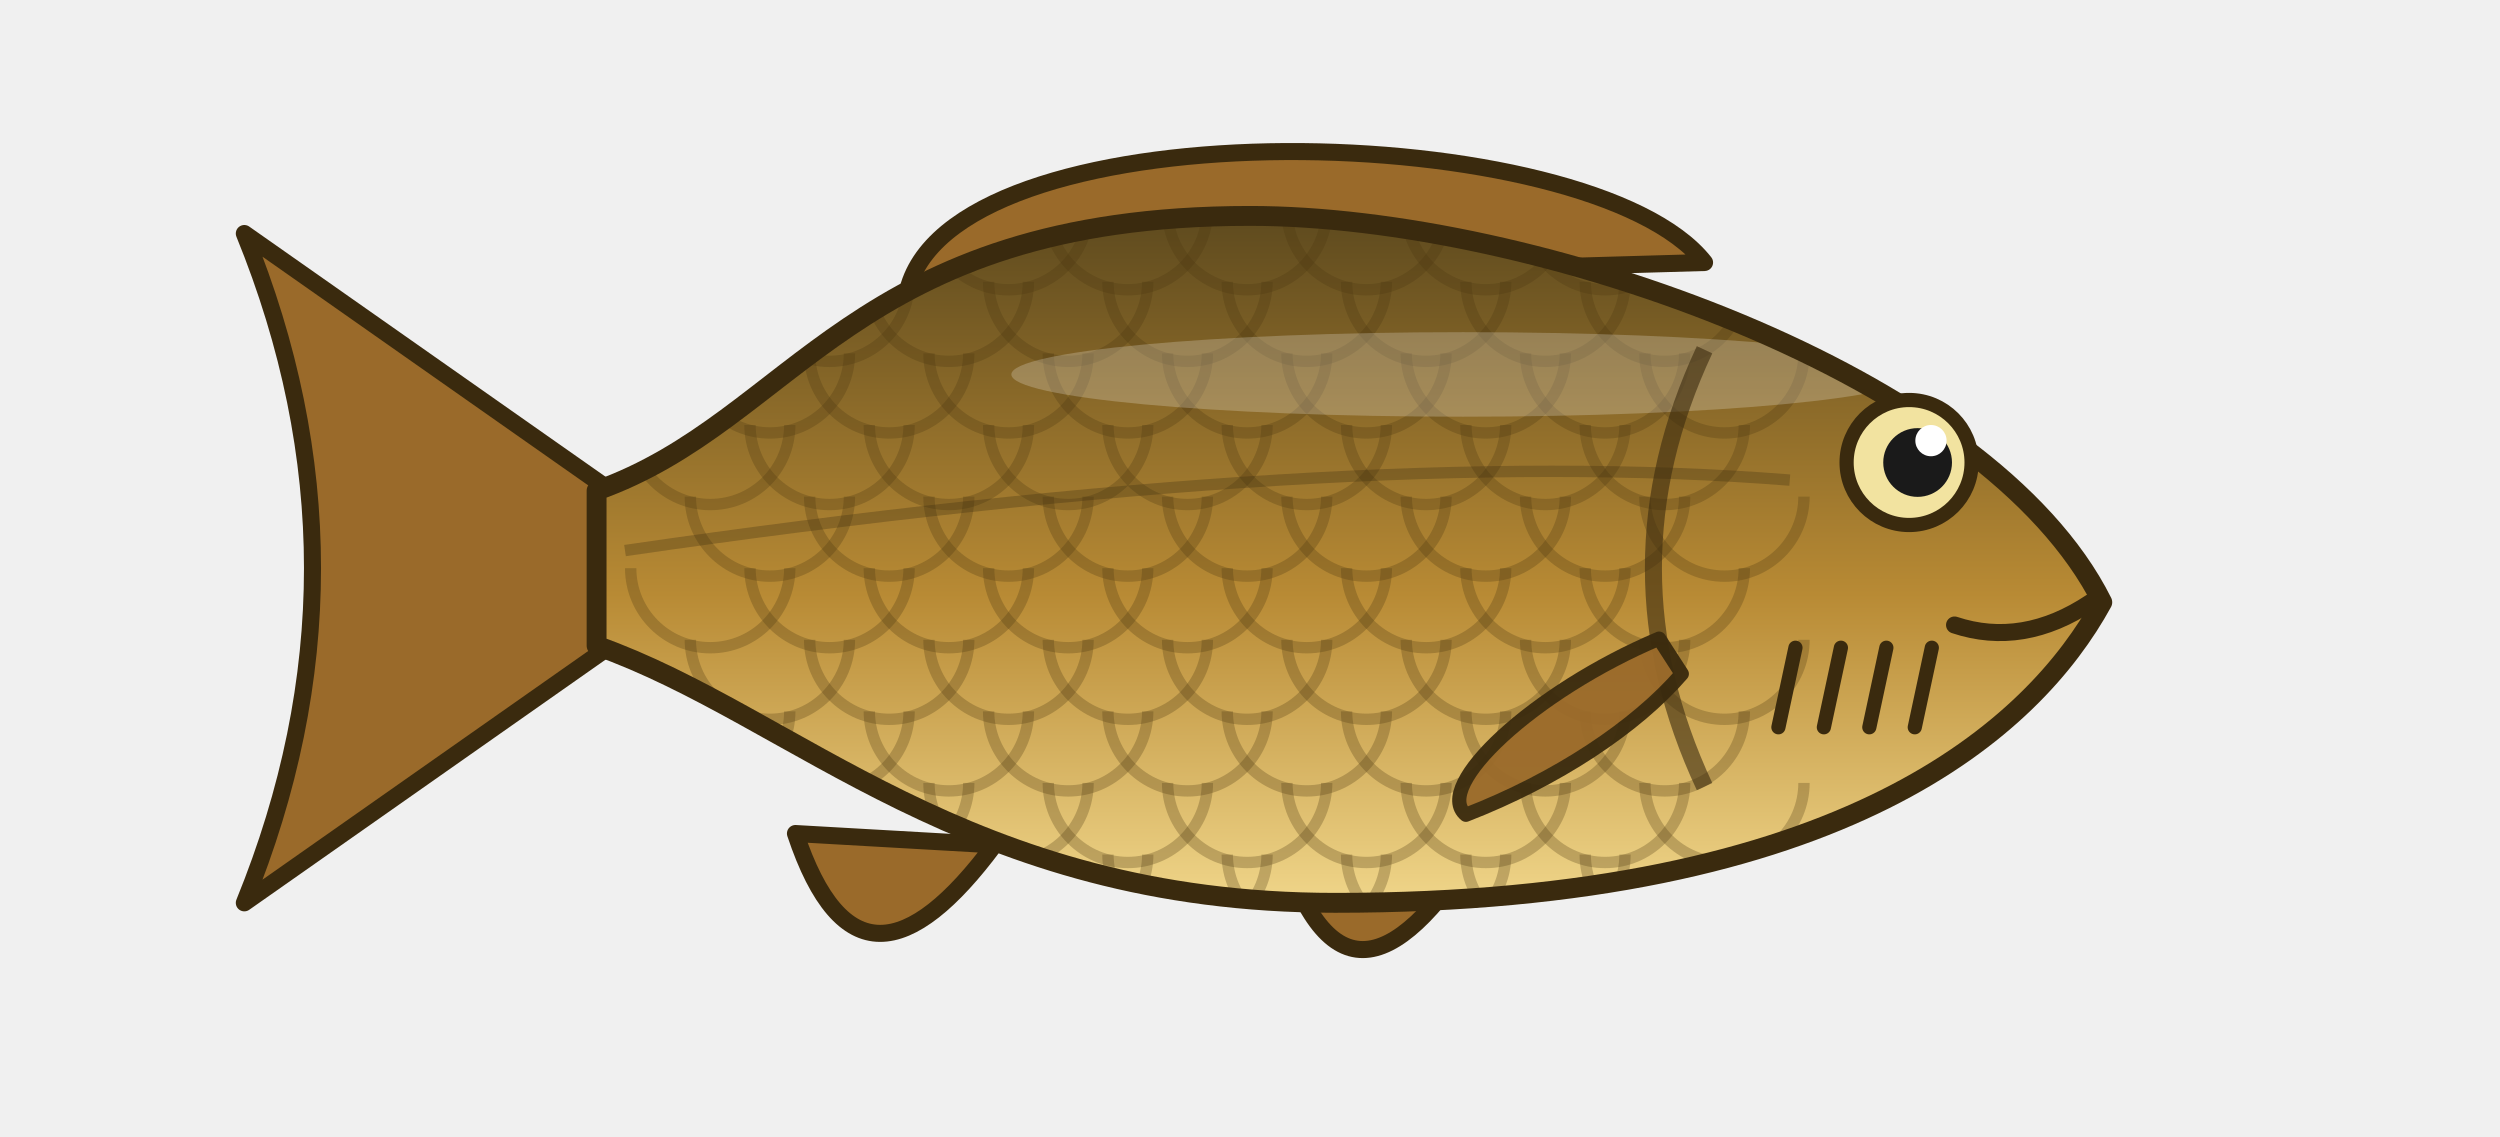
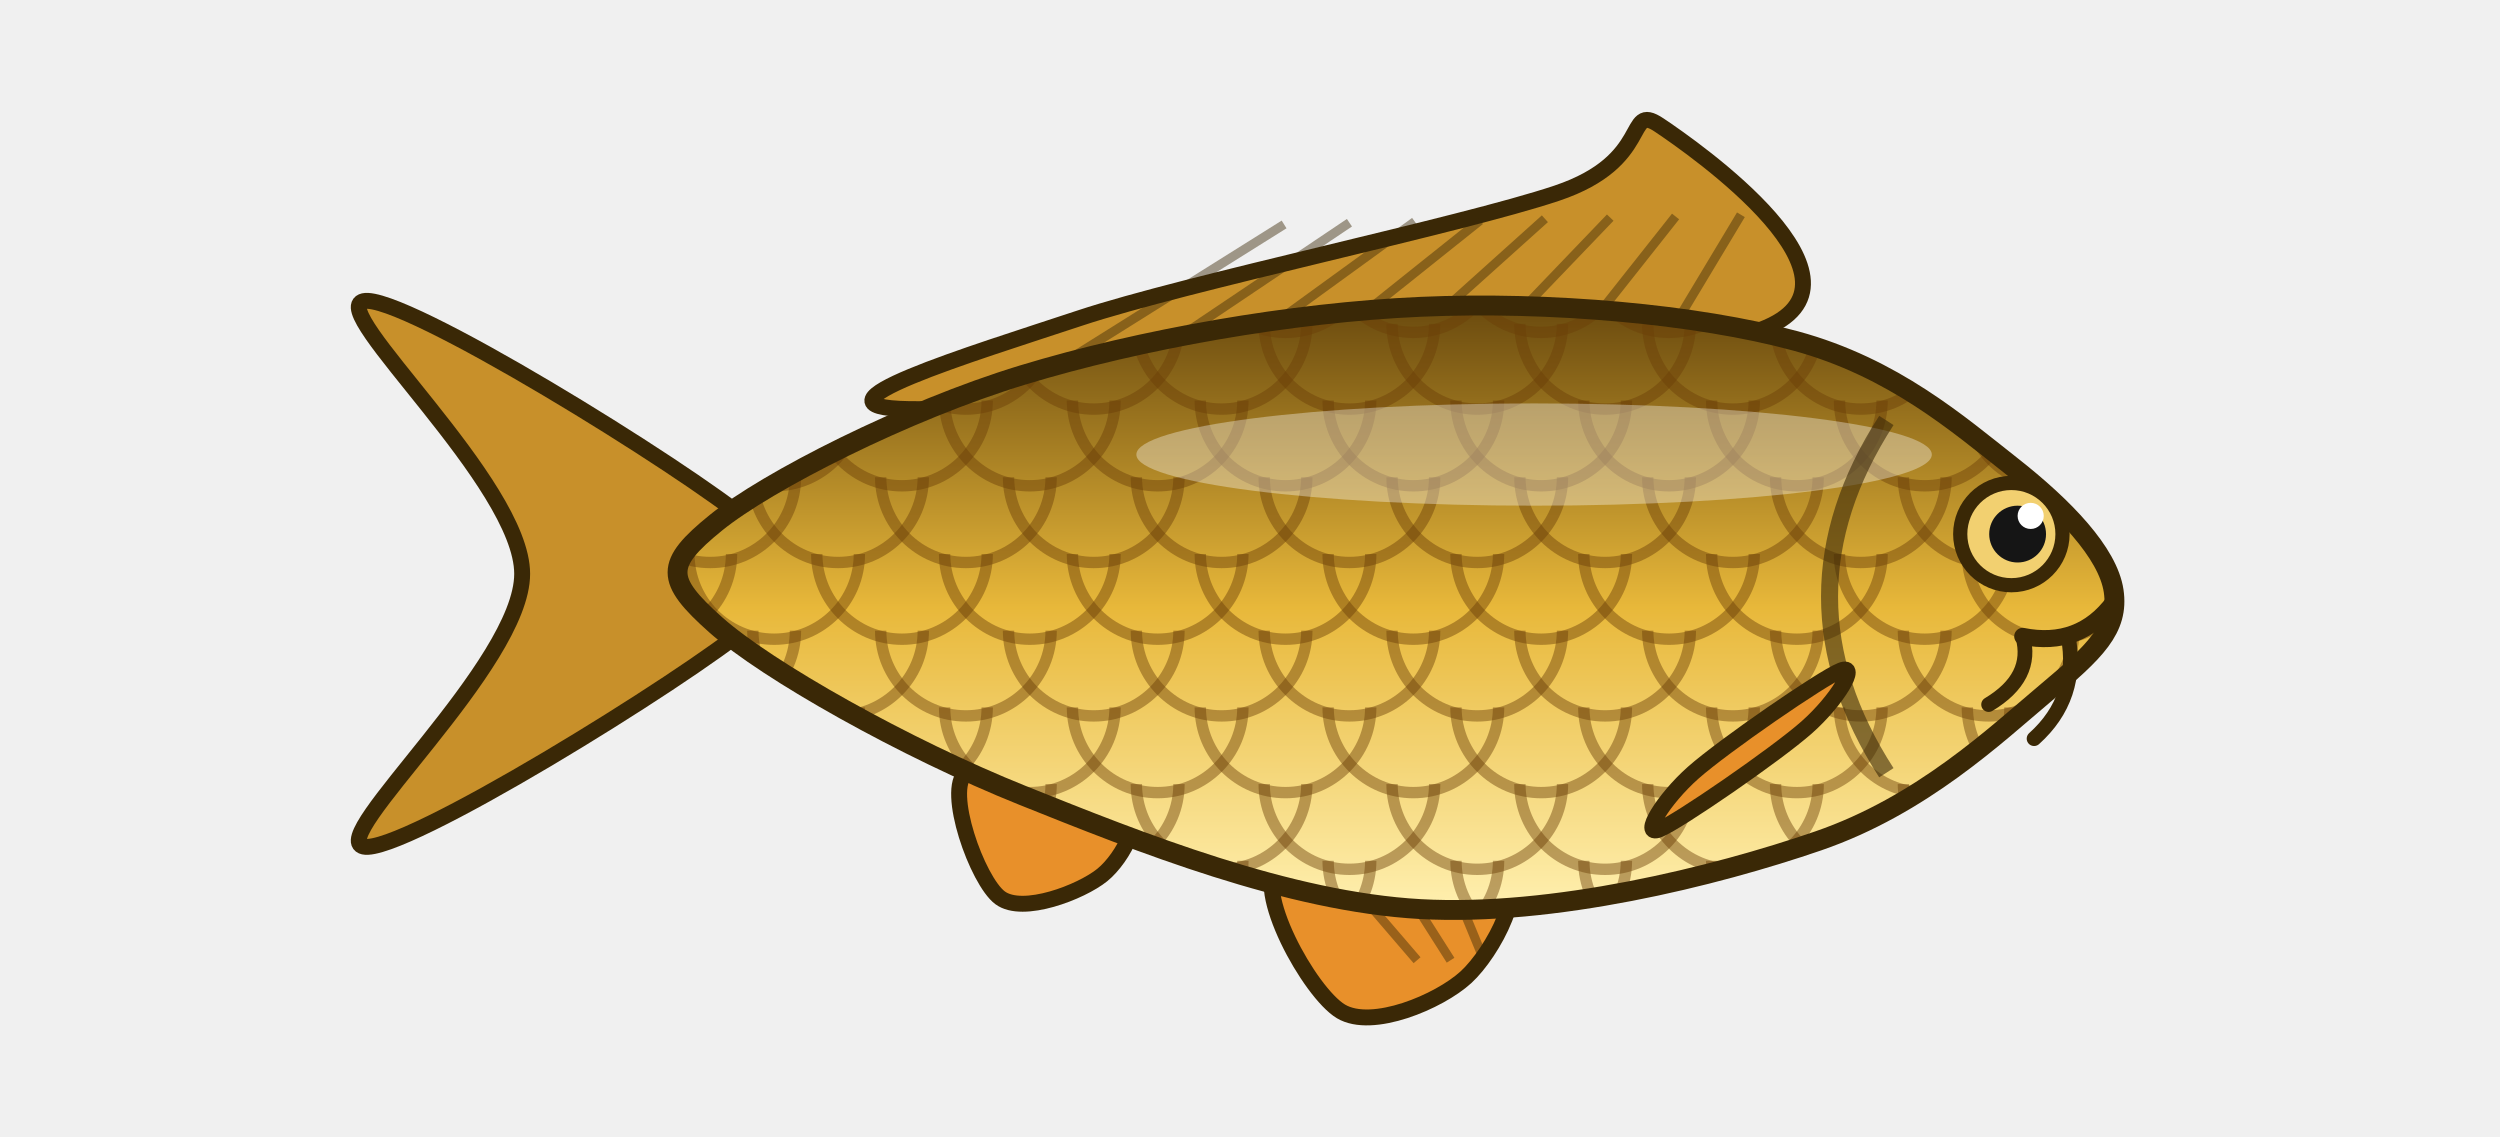
<svg xmlns="http://www.w3.org/2000/svg" viewBox="-20 0 440 200" width="440" height="200">
  <defs>
    <linearGradient id="g" x1="0" y1="0" x2="0" y2="1">
-       <stop offset="0" stop-color="#5E4A1E" />
-       <stop offset="0.55" stop-color="#B88A34" />
-       <stop offset="1" stop-color="#F0D68A" />
+       <stop offset="0" stop-color="#6A4A0E" />
+       <stop offset="0.5" stop-color="#E8B83A" />
+       <stop offset="1" stop-color="#FFF0B0" />
    </linearGradient>
    <clipPath id="c">
-       <path d="M350,106 C330,65.9 250,38 200,38 C130,38 120,73.96 85,86.36 L85,113.64 C120,126.04 150,158.9 215,158.9 C305,158.9 338,127.9 350,106 Z" />
+       <path d="M352.0,104.0 C351.0,97.3 343.3,89.3 334.0,82.0 C324.7,74.7 313.3,64.7 296.0,60.0 C278.7,55.3 252.7,53.0 230.0,54.0 C207.3,55.0 180.7,59.7 160.0,66.0 C139.3,72.3 115.0,84.7 106.0,92.0 C97.0,99.3 97.0,102.0 106.0,110.0 C115.0,118.0 139.3,131.7 160.0,140.0 C180.7,148.3 206.7,158.7 230.0,160.0 C253.3,161.3 281.7,154.3 300.0,148.0 C318.3,141.7 331.3,129.3 340.0,122.0 C348.7,114.7 353.0,110.7 352.0,104.0 Z" />
    </clipPath>
  </defs>
-   <path d="M91,88.84 L23,41.1 Q47,100 23,158.9 L91,111.16 Z" fill="#9A6A2A" stroke="#3A2A0E" stroke-width="3" stroke-linejoin="round" />
-   <path d="M140,50.2 C150,18.2 260,20.8 280,46.2 Z" fill="#9A6A2A" stroke="#3A2A0E" stroke-width="3" stroke-linejoin="round" />
-   <path d="M205,146.7 C213,174.7 225,172.5 240,148.7 Z" fill="#9A6A2A" stroke="#3A2A0E" stroke-width="3" stroke-linejoin="round" />
-   <path d="M120,146.7 C128,170.7 140,168.9 155,148.7 Z" fill="#9A6A2A" stroke="#3A2A0E" stroke-width="3" stroke-linejoin="round" />
-   <path d="M350,106 C330,65.9 250,38 200,38 C130,38 120,73.96 85,86.36 L85,113.64 C120,126.04 150,158.9 215,158.9 C305,158.9 338,127.9 350,106 Z" fill="url(#g)" />
+   <path d="M112.0,92.0 C100.7,82.5 50.7,51.5 44.0,53.0 C37.3,54.5 71.9,85.0 71.9,101.0 C71.9,117.0 37.3,147.5 44.0,149.0 C50.7,150.5 100.7,119.5 112.0,110.0 C123.3,100.5 123.3,101.5 112.0,92.0 Z" fill="#C8902A" fill-opacity="1" stroke="#3A2806" stroke-width="2.8" stroke-linejoin="round" />
+   <path d="M140.0,72.0 C120.0,71.7 151.0,62.3 170.0,56.0 C189.0,49.7 237.0,39.7 254.0,34.0 C271.0,28.3 266.0,18.0 272.0,22.0 C278.0,26.0 312.0,49.7 290.0,58.0 C268.0,66.3 160.0,72.3 140.0,72.0 Z" fill="#C8902A" fill-opacity="1" stroke="#3A2806" stroke-width="2.8" stroke-linejoin="round" />
+   <line x1="156.7" y1="70.4" x2="206.0" y2="39.5" stroke="#3A2806" stroke-width="1.6" opacity="0.45" />
+   <line x1="173.3" y1="68.9" x2="217.5" y2="39.2" stroke="#3A2806" stroke-width="1.6" opacity="0.45" />
+   <line x1="190.0" y1="67.3" x2="229.0" y2="39.0" stroke="#3A2806" stroke-width="1.6" opacity="0.45" />
+   <line x1="206.7" y1="65.8" x2="240.5" y2="38.8" stroke="#3A2806" stroke-width="1.6" opacity="0.45" />
+   <line x1="223.3" y1="64.2" x2="251.9" y2="38.5" stroke="#3A2806" stroke-width="1.6" opacity="0.45" />
+   <line x1="240.0" y1="62.7" x2="263.4" y2="38.3" stroke="#3A2806" stroke-width="1.6" opacity="0.45" />
+   <line x1="256.7" y1="61.1" x2="274.9" y2="38.1" stroke="#3A2806" stroke-width="1.6" opacity="0.45" />
+   <line x1="273.3" y1="59.6" x2="286.4" y2="37.8" stroke="#3A2806" stroke-width="1.6" opacity="0.45" />
+   <path d="M205.0,152.0 C200.3,156.3 210.5,174.7 216.0,178.0 C221.5,181.3 233.3,176.3 238.0,172.0 C242.7,167.7 249.5,155.3 244.0,152.0 C238.5,148.7 209.7,147.7 205.0,152.0 Z" fill="#E8902A" fill-opacity="1" stroke="#3A2806" stroke-width="2.8" stroke-linejoin="round" />
+   <line x1="214.8" y1="152.0" x2="229.4" y2="169.0" stroke="#3A2806" stroke-width="1.6" opacity="0.45" />
+   <line x1="224.5" y1="152.0" x2="235.3" y2="169.0" stroke="#3A2806" stroke-width="1.6" opacity="0.45" />
+   <line x1="234.2" y1="152.0" x2="241.2" y2="169.0" stroke="#3A2806" stroke-width="1.6" opacity="0.45" />
+   <path d="M150.0,136.0 C146.3,139.0 152.0,155.0 156.0,158.0 C160.0,161.0 170.3,157.0 174.0,154.0 C177.7,151.0 182.0,143.0 178.0,140.0 C174.0,137.0 153.7,133.0 150.0,136.0 Z" fill="#E8902A" fill-opacity="1" stroke="#3A2806" stroke-width="2.8" stroke-linejoin="round" />
+   <path d="M352.0,104.0 C351.0,97.3 343.3,89.3 334.0,82.0 C324.7,74.7 313.3,64.7 296.0,60.0 C278.7,55.3 252.7,53.0 230.0,54.0 C207.3,55.0 180.7,59.7 160.0,66.0 C139.3,72.3 115.0,84.7 106.0,92.0 C97.0,99.3 97.0,102.0 106.0,110.0 C115.0,118.0 139.3,131.7 160.0,140.0 C180.7,148.3 206.7,158.7 230.0,160.0 C253.3,161.3 281.7,154.3 300.0,148.0 C318.3,141.7 331.3,129.3 340.0,122.0 C348.7,114.7 353.0,110.7 352.0,104.0 Z" fill="url(#g)" />
  <g clip-path="url(#c)">
-     <path d="M101.5,37.0 A14,14 0 0 0 129.5,37.0" fill="none" stroke="#4A360E" stroke-width="2" opacity="0.28" />
-     <path d="M122.5,37.0 A14,14 0 0 0 150.5,37.0" fill="none" stroke="#4A360E" stroke-width="2" opacity="0.28" />
-     <path d="M143.5,37.0 A14,14 0 0 0 171.5,37.0" fill="none" stroke="#4A360E" stroke-width="2" opacity="0.28" />
-     <path d="M164.5,37.0 A14,14 0 0 0 192.5,37.0" fill="none" stroke="#4A360E" stroke-width="2" opacity="0.28" />
-     <path d="M185.5,37.0 A14,14 0 0 0 213.5,37.0" fill="none" stroke="#4A360E" stroke-width="2" opacity="0.28" />
-     <path d="M206.5,37.0 A14,14 0 0 0 234.5,37.0" fill="none" stroke="#4A360E" stroke-width="2" opacity="0.28" />
-     <path d="M227.5,37.0 A14,14 0 0 0 255.5,37.0" fill="none" stroke="#4A360E" stroke-width="2" opacity="0.28" />
-     <path d="M248.5,37.0 A14,14 0 0 0 276.5,37.0" fill="none" stroke="#4A360E" stroke-width="2" opacity="0.28" />
-     <path d="M269.5,37.0 A14,14 0 0 0 297.5,37.0" fill="none" stroke="#4A360E" stroke-width="2" opacity="0.28" />
-     <path d="M91.0,49.6 A14,14 0 0 0 119.0,49.6" fill="none" stroke="#4A360E" stroke-width="2" opacity="0.28" />
-     <path d="M112.0,49.6 A14,14 0 0 0 140.0,49.6" fill="none" stroke="#4A360E" stroke-width="2" opacity="0.28" />
-     <path d="M133.0,49.6 A14,14 0 0 0 161.0,49.6" fill="none" stroke="#4A360E" stroke-width="2" opacity="0.28" />
-     <path d="M154.0,49.6 A14,14 0 0 0 182.0,49.6" fill="none" stroke="#4A360E" stroke-width="2" opacity="0.28" />
-     <path d="M175.0,49.6 A14,14 0 0 0 203.0,49.6" fill="none" stroke="#4A360E" stroke-width="2" opacity="0.28" />
-     <path d="M196.0,49.6 A14,14 0 0 0 224.0,49.6" fill="none" stroke="#4A360E" stroke-width="2" opacity="0.28" />
-     <path d="M217.0,49.6 A14,14 0 0 0 245.0,49.6" fill="none" stroke="#4A360E" stroke-width="2" opacity="0.28" />
-     <path d="M238.0,49.6 A14,14 0 0 0 266.0,49.6" fill="none" stroke="#4A360E" stroke-width="2" opacity="0.28" />
-     <path d="M259.0,49.6 A14,14 0 0 0 287.0,49.6" fill="none" stroke="#4A360E" stroke-width="2" opacity="0.28" />
-     <path d="M101.5,62.2 A14,14 0 0 0 129.5,62.2" fill="none" stroke="#4A360E" stroke-width="2" opacity="0.28" />
-     <path d="M122.5,62.2 A14,14 0 0 0 150.5,62.2" fill="none" stroke="#4A360E" stroke-width="2" opacity="0.28" />
-     <path d="M143.5,62.2 A14,14 0 0 0 171.5,62.2" fill="none" stroke="#4A360E" stroke-width="2" opacity="0.28" />
-     <path d="M164.5,62.2 A14,14 0 0 0 192.5,62.2" fill="none" stroke="#4A360E" stroke-width="2" opacity="0.28" />
-     <path d="M185.5,62.2 A14,14 0 0 0 213.5,62.2" fill="none" stroke="#4A360E" stroke-width="2" opacity="0.28" />
-     <path d="M206.5,62.2 A14,14 0 0 0 234.5,62.2" fill="none" stroke="#4A360E" stroke-width="2" opacity="0.28" />
-     <path d="M227.5,62.2 A14,14 0 0 0 255.5,62.2" fill="none" stroke="#4A360E" stroke-width="2" opacity="0.28" />
-     <path d="M248.5,62.2 A14,14 0 0 0 276.5,62.2" fill="none" stroke="#4A360E" stroke-width="2" opacity="0.28" />
-     <path d="M269.5,62.2 A14,14 0 0 0 297.5,62.2" fill="none" stroke="#4A360E" stroke-width="2" opacity="0.28" />
-     <path d="M91.0,74.8 A14,14 0 0 0 119.0,74.8" fill="none" stroke="#4A360E" stroke-width="2" opacity="0.28" />
-     <path d="M112.0,74.8 A14,14 0 0 0 140.0,74.8" fill="none" stroke="#4A360E" stroke-width="2" opacity="0.28" />
-     <path d="M133.0,74.8 A14,14 0 0 0 161.0,74.8" fill="none" stroke="#4A360E" stroke-width="2" opacity="0.28" />
-     <path d="M154.0,74.8 A14,14 0 0 0 182.0,74.8" fill="none" stroke="#4A360E" stroke-width="2" opacity="0.28" />
-     <path d="M175.0,74.8 A14,14 0 0 0 203.0,74.8" fill="none" stroke="#4A360E" stroke-width="2" opacity="0.28" />
-     <path d="M196.0,74.8 A14,14 0 0 0 224.0,74.8" fill="none" stroke="#4A360E" stroke-width="2" opacity="0.28" />
-     <path d="M217.0,74.8 A14,14 0 0 0 245.0,74.8" fill="none" stroke="#4A360E" stroke-width="2" opacity="0.28" />
-     <path d="M238.0,74.8 A14,14 0 0 0 266.0,74.8" fill="none" stroke="#4A360E" stroke-width="2" opacity="0.28" />
-     <path d="M259.0,74.8 A14,14 0 0 0 287.0,74.8" fill="none" stroke="#4A360E" stroke-width="2" opacity="0.28" />
-     <path d="M101.5,87.4 A14,14 0 0 0 129.5,87.4" fill="none" stroke="#4A360E" stroke-width="2" opacity="0.28" />
-     <path d="M122.5,87.4 A14,14 0 0 0 150.5,87.4" fill="none" stroke="#4A360E" stroke-width="2" opacity="0.28" />
-     <path d="M143.5,87.4 A14,14 0 0 0 171.5,87.4" fill="none" stroke="#4A360E" stroke-width="2" opacity="0.28" />
-     <path d="M164.5,87.4 A14,14 0 0 0 192.5,87.4" fill="none" stroke="#4A360E" stroke-width="2" opacity="0.28" />
-     <path d="M185.5,87.4 A14,14 0 0 0 213.5,87.4" fill="none" stroke="#4A360E" stroke-width="2" opacity="0.28" />
-     <path d="M206.5,87.4 A14,14 0 0 0 234.5,87.4" fill="none" stroke="#4A360E" stroke-width="2" opacity="0.28" />
-     <path d="M227.5,87.4 A14,14 0 0 0 255.5,87.4" fill="none" stroke="#4A360E" stroke-width="2" opacity="0.28" />
-     <path d="M248.5,87.4 A14,14 0 0 0 276.5,87.4" fill="none" stroke="#4A360E" stroke-width="2" opacity="0.28" />
-     <path d="M269.5,87.4 A14,14 0 0 0 297.5,87.4" fill="none" stroke="#4A360E" stroke-width="2" opacity="0.28" />
-     <path d="M91.0,100.0 A14,14 0 0 0 119.0,100.0" fill="none" stroke="#4A360E" stroke-width="2" opacity="0.28" />
-     <path d="M112.0,100.0 A14,14 0 0 0 140.0,100.0" fill="none" stroke="#4A360E" stroke-width="2" opacity="0.28" />
-     <path d="M133.0,100.0 A14,14 0 0 0 161.0,100.0" fill="none" stroke="#4A360E" stroke-width="2" opacity="0.28" />
-     <path d="M154.0,100.0 A14,14 0 0 0 182.0,100.0" fill="none" stroke="#4A360E" stroke-width="2" opacity="0.28" />
-     <path d="M175.0,100.0 A14,14 0 0 0 203.0,100.0" fill="none" stroke="#4A360E" stroke-width="2" opacity="0.28" />
-     <path d="M196.0,100.0 A14,14 0 0 0 224.0,100.0" fill="none" stroke="#4A360E" stroke-width="2" opacity="0.28" />
-     <path d="M217.0,100.0 A14,14 0 0 0 245.0,100.0" fill="none" stroke="#4A360E" stroke-width="2" opacity="0.28" />
-     <path d="M238.0,100.0 A14,14 0 0 0 266.0,100.0" fill="none" stroke="#4A360E" stroke-width="2" opacity="0.28" />
-     <path d="M259.0,100.0 A14,14 0 0 0 287.0,100.0" fill="none" stroke="#4A360E" stroke-width="2" opacity="0.28" />
-     <path d="M101.5,112.6 A14,14 0 0 0 129.5,112.6" fill="none" stroke="#4A360E" stroke-width="2" opacity="0.28" />
-     <path d="M122.5,112.6 A14,14 0 0 0 150.5,112.6" fill="none" stroke="#4A360E" stroke-width="2" opacity="0.28" />
-     <path d="M143.5,112.6 A14,14 0 0 0 171.5,112.6" fill="none" stroke="#4A360E" stroke-width="2" opacity="0.28" />
-     <path d="M164.5,112.6 A14,14 0 0 0 192.5,112.6" fill="none" stroke="#4A360E" stroke-width="2" opacity="0.28" />
-     <path d="M185.5,112.6 A14,14 0 0 0 213.5,112.6" fill="none" stroke="#4A360E" stroke-width="2" opacity="0.28" />
-     <path d="M206.5,112.6 A14,14 0 0 0 234.5,112.6" fill="none" stroke="#4A360E" stroke-width="2" opacity="0.28" />
-     <path d="M227.5,112.6 A14,14 0 0 0 255.5,112.6" fill="none" stroke="#4A360E" stroke-width="2" opacity="0.28" />
-     <path d="M248.5,112.6 A14,14 0 0 0 276.5,112.6" fill="none" stroke="#4A360E" stroke-width="2" opacity="0.28" />
-     <path d="M269.5,112.6 A14,14 0 0 0 297.5,112.6" fill="none" stroke="#4A360E" stroke-width="2" opacity="0.28" />
-     <path d="M91.0,125.2 A14,14 0 0 0 119.0,125.2" fill="none" stroke="#4A360E" stroke-width="2" opacity="0.28" />
-     <path d="M112.0,125.2 A14,14 0 0 0 140.0,125.2" fill="none" stroke="#4A360E" stroke-width="2" opacity="0.28" />
-     <path d="M133.0,125.2 A14,14 0 0 0 161.0,125.2" fill="none" stroke="#4A360E" stroke-width="2" opacity="0.28" />
-     <path d="M154.0,125.2 A14,14 0 0 0 182.0,125.2" fill="none" stroke="#4A360E" stroke-width="2" opacity="0.28" />
-     <path d="M175.0,125.2 A14,14 0 0 0 203.0,125.2" fill="none" stroke="#4A360E" stroke-width="2" opacity="0.28" />
-     <path d="M196.0,125.2 A14,14 0 0 0 224.0,125.2" fill="none" stroke="#4A360E" stroke-width="2" opacity="0.28" />
-     <path d="M217.0,125.2 A14,14 0 0 0 245.0,125.2" fill="none" stroke="#4A360E" stroke-width="2" opacity="0.28" />
-     <path d="M238.0,125.2 A14,14 0 0 0 266.0,125.2" fill="none" stroke="#4A360E" stroke-width="2" opacity="0.28" />
-     <path d="M259.0,125.2 A14,14 0 0 0 287.0,125.2" fill="none" stroke="#4A360E" stroke-width="2" opacity="0.28" />
-     <path d="M101.5,137.8 A14,14 0 0 0 129.5,137.8" fill="none" stroke="#4A360E" stroke-width="2" opacity="0.28" />
-     <path d="M122.5,137.8 A14,14 0 0 0 150.5,137.8" fill="none" stroke="#4A360E" stroke-width="2" opacity="0.28" />
-     <path d="M143.5,137.8 A14,14 0 0 0 171.5,137.8" fill="none" stroke="#4A360E" stroke-width="2" opacity="0.28" />
-     <path d="M164.5,137.8 A14,14 0 0 0 192.5,137.8" fill="none" stroke="#4A360E" stroke-width="2" opacity="0.28" />
-     <path d="M185.5,137.8 A14,14 0 0 0 213.5,137.8" fill="none" stroke="#4A360E" stroke-width="2" opacity="0.28" />
-     <path d="M206.5,137.8 A14,14 0 0 0 234.5,137.8" fill="none" stroke="#4A360E" stroke-width="2" opacity="0.28" />
-     <path d="M227.5,137.8 A14,14 0 0 0 255.5,137.8" fill="none" stroke="#4A360E" stroke-width="2" opacity="0.28" />
-     <path d="M248.5,137.8 A14,14 0 0 0 276.5,137.8" fill="none" stroke="#4A360E" stroke-width="2" opacity="0.28" />
-     <path d="M269.5,137.8 A14,14 0 0 0 297.5,137.8" fill="none" stroke="#4A360E" stroke-width="2" opacity="0.28" />
-     <path d="M91.0,150.4 A14,14 0 0 0 119.0,150.4" fill="none" stroke="#4A360E" stroke-width="2" opacity="0.28" />
-     <path d="M112.0,150.4 A14,14 0 0 0 140.0,150.4" fill="none" stroke="#4A360E" stroke-width="2" opacity="0.28" />
-     <path d="M133.0,150.4 A14,14 0 0 0 161.0,150.4" fill="none" stroke="#4A360E" stroke-width="2" opacity="0.28" />
-     <path d="M154.0,150.4 A14,14 0 0 0 182.0,150.4" fill="none" stroke="#4A360E" stroke-width="2" opacity="0.28" />
-     <path d="M175.0,150.4 A14,14 0 0 0 203.0,150.4" fill="none" stroke="#4A360E" stroke-width="2" opacity="0.28" />
-     <path d="M196.0,150.4 A14,14 0 0 0 224.0,150.4" fill="none" stroke="#4A360E" stroke-width="2" opacity="0.28" />
-     <path d="M217.0,150.4 A14,14 0 0 0 245.0,150.4" fill="none" stroke="#4A360E" stroke-width="2" opacity="0.28" />
-     <path d="M238.0,150.4 A14,14 0 0 0 266.0,150.4" fill="none" stroke="#4A360E" stroke-width="2" opacity="0.28" />
-     <path d="M259.0,150.4 A14,14 0 0 0 287.0,150.4" fill="none" stroke="#4A360E" stroke-width="2" opacity="0.28" />
-     <path d="M101.5,163.0 A14,14 0 0 0 129.5,163.0" fill="none" stroke="#4A360E" stroke-width="2" opacity="0.28" />
-     <path d="M122.5,163.0 A14,14 0 0 0 150.5,163.0" fill="none" stroke="#4A360E" stroke-width="2" opacity="0.28" />
-     <path d="M143.5,163.0 A14,14 0 0 0 171.5,163.0" fill="none" stroke="#4A360E" stroke-width="2" opacity="0.28" />
-     <path d="M164.5,163.0 A14,14 0 0 0 192.5,163.0" fill="none" stroke="#4A360E" stroke-width="2" opacity="0.28" />
-     <path d="M185.5,163.0 A14,14 0 0 0 213.5,163.0" fill="none" stroke="#4A360E" stroke-width="2" opacity="0.28" />
-     <path d="M206.5,163.0 A14,14 0 0 0 234.5,163.0" fill="none" stroke="#4A360E" stroke-width="2" opacity="0.28" />
-     <path d="M227.5,163.0 A14,14 0 0 0 255.5,163.0" fill="none" stroke="#4A360E" stroke-width="2" opacity="0.28" />
-     <path d="M248.5,163.0 A14,14 0 0 0 276.5,163.0" fill="none" stroke="#4A360E" stroke-width="2" opacity="0.28" />
-     <path d="M269.5,163.0 A14,14 0 0 0 297.5,163.0" fill="none" stroke="#4A360E" stroke-width="2" opacity="0.28" />
-     <path d="M90,96.9 Q217.5,78.3 295,84.5" stroke="#3A2A0E" stroke-width="2" fill="none" opacity="0.3" />
-     <ellipse cx="237.5" cy="65.9" rx="79.5" ry="7.44" fill="#FFFFFF" opacity="0.22" />
+     <path d="M45.0,30.0 A15,15 0 0 0 75.0,30.0" fill="none" stroke="#6A3E06" stroke-width="2" opacity="0.45" />
+     <path d="M67.5,30.0 A15,15 0 0 0 97.5,30.0" fill="none" stroke="#6A3E06" stroke-width="2" opacity="0.45" />
+     <path d="M90.0,30.0 A15,15 0 0 0 120.0,30.0" fill="none" stroke="#6A3E06" stroke-width="2" opacity="0.45" />
+     <path d="M112.5,30.0 A15,15 0 0 0 142.5,30.0" fill="none" stroke="#6A3E06" stroke-width="2" opacity="0.45" />
+     <path d="M135.0,30.0 A15,15 0 0 0 165.0,30.0" fill="none" stroke="#6A3E06" stroke-width="2" opacity="0.45" />
+     <path d="M157.5,30.0 A15,15 0 0 0 187.5,30.0" fill="none" stroke="#6A3E06" stroke-width="2" opacity="0.45" />
+     <path d="M180.0,30.0 A15,15 0 0 0 210.0,30.0" fill="none" stroke="#6A3E06" stroke-width="2" opacity="0.45" />
+     <path d="M202.5,30.0 A15,15 0 0 0 232.5,30.0" fill="none" stroke="#6A3E06" stroke-width="2" opacity="0.45" />
+     <path d="M225.0,30.0 A15,15 0 0 0 255.0,30.0" fill="none" stroke="#6A3E06" stroke-width="2" opacity="0.45" />
+     <path d="M247.5,30.0 A15,15 0 0 0 277.5,30.0" fill="none" stroke="#6A3E06" stroke-width="2" opacity="0.45" />
+     <path d="M270.0,30.0 A15,15 0 0 0 300.0,30.0" fill="none" stroke="#6A3E06" stroke-width="2" opacity="0.45" />
+     <path d="M292.5,30.0 A15,15 0 0 0 322.5,30.0" fill="none" stroke="#6A3E06" stroke-width="2" opacity="0.45" />
+     <path d="M315.0,30.0 A15,15 0 0 0 345.0,30.0" fill="none" stroke="#6A3E06" stroke-width="2" opacity="0.45" />
+     <path d="M56.25,43.5 A15,15 0 0 0 86.25,43.5" fill="none" stroke="#6A3E06" stroke-width="2" opacity="0.45" />
+     <path d="M78.75,43.5 A15,15 0 0 0 108.75,43.5" fill="none" stroke="#6A3E06" stroke-width="2" opacity="0.45" />
+     <path d="M101.25,43.5 A15,15 0 0 0 131.25,43.5" fill="none" stroke="#6A3E06" stroke-width="2" opacity="0.45" />
+     <path d="M123.75,43.5 A15,15 0 0 0 153.75,43.5" fill="none" stroke="#6A3E06" stroke-width="2" opacity="0.45" />
+     <path d="M146.25,43.5 A15,15 0 0 0 176.25,43.5" fill="none" stroke="#6A3E06" stroke-width="2" opacity="0.45" />
+     <path d="M168.75,43.5 A15,15 0 0 0 198.75,43.5" fill="none" stroke="#6A3E06" stroke-width="2" opacity="0.45" />
+     <path d="M191.25,43.5 A15,15 0 0 0 221.25,43.5" fill="none" stroke="#6A3E06" stroke-width="2" opacity="0.45" />
+     <path d="M213.75,43.5 A15,15 0 0 0 243.75,43.5" fill="none" stroke="#6A3E06" stroke-width="2" opacity="0.45" />
+     <path d="M236.25,43.5 A15,15 0 0 0 266.25,43.5" fill="none" stroke="#6A3E06" stroke-width="2" opacity="0.45" />
+     <path d="M258.75,43.5 A15,15 0 0 0 288.75,43.5" fill="none" stroke="#6A3E06" stroke-width="2" opacity="0.45" />
+     <path d="M281.25,43.5 A15,15 0 0 0 311.25,43.5" fill="none" stroke="#6A3E06" stroke-width="2" opacity="0.45" />
+     <path d="M303.75,43.5 A15,15 0 0 0 333.75,43.5" fill="none" stroke="#6A3E06" stroke-width="2" opacity="0.45" />
+     <path d="M326.25,43.5 A15,15 0 0 0 356.25,43.5" fill="none" stroke="#6A3E06" stroke-width="2" opacity="0.45" />
+     <path d="M45.0,57.0 A15,15 0 0 0 75.0,57.0" fill="none" stroke="#6A3E06" stroke-width="2" opacity="0.45" />
+     <path d="M67.5,57.0 A15,15 0 0 0 97.5,57.0" fill="none" stroke="#6A3E06" stroke-width="2" opacity="0.45" />
+     <path d="M90.0,57.0 A15,15 0 0 0 120.0,57.0" fill="none" stroke="#6A3E06" stroke-width="2" opacity="0.45" />
+     <path d="M112.5,57.0 A15,15 0 0 0 142.5,57.0" fill="none" stroke="#6A3E06" stroke-width="2" opacity="0.45" />
+     <path d="M135.0,57.0 A15,15 0 0 0 165.0,57.0" fill="none" stroke="#6A3E06" stroke-width="2" opacity="0.45" />
+     <path d="M157.5,57.0 A15,15 0 0 0 187.5,57.0" fill="none" stroke="#6A3E06" stroke-width="2" opacity="0.45" />
+     <path d="M180.0,57.0 A15,15 0 0 0 210.0,57.0" fill="none" stroke="#6A3E06" stroke-width="2" opacity="0.45" />
+     <path d="M202.5,57.0 A15,15 0 0 0 232.5,57.0" fill="none" stroke="#6A3E06" stroke-width="2" opacity="0.45" />
+     <path d="M225.0,57.0 A15,15 0 0 0 255.0,57.0" fill="none" stroke="#6A3E06" stroke-width="2" opacity="0.45" />
+     <path d="M247.5,57.0 A15,15 0 0 0 277.5,57.0" fill="none" stroke="#6A3E06" stroke-width="2" opacity="0.45" />
+     <path d="M270.0,57.0 A15,15 0 0 0 300.0,57.0" fill="none" stroke="#6A3E06" stroke-width="2" opacity="0.45" />
+     <path d="M292.5,57.0 A15,15 0 0 0 322.5,57.0" fill="none" stroke="#6A3E06" stroke-width="2" opacity="0.45" />
+     <path d="M315.0,57.0 A15,15 0 0 0 345.0,57.0" fill="none" stroke="#6A3E06" stroke-width="2" opacity="0.45" />
+     <path d="M56.25,70.5 A15,15 0 0 0 86.25,70.5" fill="none" stroke="#6A3E06" stroke-width="2" opacity="0.45" />
+     <path d="M78.75,70.5 A15,15 0 0 0 108.75,70.5" fill="none" stroke="#6A3E06" stroke-width="2" opacity="0.45" />
+     <path d="M101.25,70.5 A15,15 0 0 0 131.25,70.5" fill="none" stroke="#6A3E06" stroke-width="2" opacity="0.45" />
+     <path d="M123.75,70.5 A15,15 0 0 0 153.75,70.5" fill="none" stroke="#6A3E06" stroke-width="2" opacity="0.45" />
+     <path d="M146.25,70.5 A15,15 0 0 0 176.25,70.5" fill="none" stroke="#6A3E06" stroke-width="2" opacity="0.45" />
+     <path d="M168.75,70.5 A15,15 0 0 0 198.75,70.5" fill="none" stroke="#6A3E06" stroke-width="2" opacity="0.45" />
+     <path d="M191.25,70.5 A15,15 0 0 0 221.25,70.5" fill="none" stroke="#6A3E06" stroke-width="2" opacity="0.45" />
+     <path d="M213.75,70.5 A15,15 0 0 0 243.75,70.5" fill="none" stroke="#6A3E06" stroke-width="2" opacity="0.45" />
+     <path d="M236.25,70.5 A15,15 0 0 0 266.25,70.5" fill="none" stroke="#6A3E06" stroke-width="2" opacity="0.45" />
+     <path d="M258.75,70.5 A15,15 0 0 0 288.75,70.5" fill="none" stroke="#6A3E06" stroke-width="2" opacity="0.45" />
+     <path d="M281.25,70.5 A15,15 0 0 0 311.25,70.5" fill="none" stroke="#6A3E06" stroke-width="2" opacity="0.45" />
+     <path d="M303.75,70.5 A15,15 0 0 0 333.75,70.5" fill="none" stroke="#6A3E06" stroke-width="2" opacity="0.45" />
+     <path d="M326.25,70.5 A15,15 0 0 0 356.25,70.5" fill="none" stroke="#6A3E06" stroke-width="2" opacity="0.45" />
+     <path d="M45.0,84.0 A15,15 0 0 0 75.0,84.0" fill="none" stroke="#6A3E06" stroke-width="2" opacity="0.45" />
+     <path d="M67.5,84.0 A15,15 0 0 0 97.5,84.0" fill="none" stroke="#6A3E06" stroke-width="2" opacity="0.45" />
+     <path d="M90.0,84.0 A15,15 0 0 0 120.0,84.0" fill="none" stroke="#6A3E06" stroke-width="2" opacity="0.45" />
+     <path d="M112.5,84.0 A15,15 0 0 0 142.5,84.0" fill="none" stroke="#6A3E06" stroke-width="2" opacity="0.45" />
+     <path d="M135.0,84.0 A15,15 0 0 0 165.0,84.0" fill="none" stroke="#6A3E06" stroke-width="2" opacity="0.45" />
+     <path d="M157.5,84.0 A15,15 0 0 0 187.5,84.0" fill="none" stroke="#6A3E06" stroke-width="2" opacity="0.45" />
+     <path d="M180.0,84.0 A15,15 0 0 0 210.0,84.0" fill="none" stroke="#6A3E06" stroke-width="2" opacity="0.45" />
+     <path d="M202.5,84.0 A15,15 0 0 0 232.5,84.0" fill="none" stroke="#6A3E06" stroke-width="2" opacity="0.45" />
+     <path d="M225.0,84.0 A15,15 0 0 0 255.0,84.0" fill="none" stroke="#6A3E06" stroke-width="2" opacity="0.45" />
+     <path d="M247.5,84.0 A15,15 0 0 0 277.5,84.0" fill="none" stroke="#6A3E06" stroke-width="2" opacity="0.45" />
+     <path d="M270.0,84.0 A15,15 0 0 0 300.0,84.0" fill="none" stroke="#6A3E06" stroke-width="2" opacity="0.45" />
+     <path d="M292.5,84.0 A15,15 0 0 0 322.5,84.0" fill="none" stroke="#6A3E06" stroke-width="2" opacity="0.45" />
+     <path d="M315.0,84.0 A15,15 0 0 0 345.0,84.0" fill="none" stroke="#6A3E06" stroke-width="2" opacity="0.45" />
+     <path d="M56.25,97.5 A15,15 0 0 0 86.25,97.5" fill="none" stroke="#6A3E06" stroke-width="2" opacity="0.45" />
+     <path d="M78.75,97.5 A15,15 0 0 0 108.75,97.5" fill="none" stroke="#6A3E06" stroke-width="2" opacity="0.45" />
+     <path d="M101.25,97.5 A15,15 0 0 0 131.25,97.5" fill="none" stroke="#6A3E06" stroke-width="2" opacity="0.45" />
+     <path d="M123.75,97.5 A15,15 0 0 0 153.75,97.5" fill="none" stroke="#6A3E06" stroke-width="2" opacity="0.45" />
+     <path d="M146.25,97.5 A15,15 0 0 0 176.25,97.5" fill="none" stroke="#6A3E06" stroke-width="2" opacity="0.45" />
+     <path d="M168.75,97.5 A15,15 0 0 0 198.75,97.5" fill="none" stroke="#6A3E06" stroke-width="2" opacity="0.45" />
+     <path d="M191.25,97.5 A15,15 0 0 0 221.25,97.5" fill="none" stroke="#6A3E06" stroke-width="2" opacity="0.45" />
+     <path d="M213.75,97.5 A15,15 0 0 0 243.75,97.5" fill="none" stroke="#6A3E06" stroke-width="2" opacity="0.45" />
+     <path d="M236.25,97.5 A15,15 0 0 0 266.25,97.5" fill="none" stroke="#6A3E06" stroke-width="2" opacity="0.45" />
+     <path d="M258.75,97.5 A15,15 0 0 0 288.75,97.5" fill="none" stroke="#6A3E06" stroke-width="2" opacity="0.45" />
+     <path d="M281.25,97.5 A15,15 0 0 0 311.25,97.5" fill="none" stroke="#6A3E06" stroke-width="2" opacity="0.45" />
+     <path d="M303.75,97.5 A15,15 0 0 0 333.75,97.5" fill="none" stroke="#6A3E06" stroke-width="2" opacity="0.45" />
+     <path d="M326.25,97.5 A15,15 0 0 0 356.25,97.5" fill="none" stroke="#6A3E06" stroke-width="2" opacity="0.45" />
+     <path d="M45.0,111.0 A15,15 0 0 0 75.0,111.0" fill="none" stroke="#6A3E06" stroke-width="2" opacity="0.45" />
+     <path d="M67.5,111.0 A15,15 0 0 0 97.5,111.0" fill="none" stroke="#6A3E06" stroke-width="2" opacity="0.45" />
+     <path d="M90.0,111.0 A15,15 0 0 0 120.0,111.0" fill="none" stroke="#6A3E06" stroke-width="2" opacity="0.45" />
+     <path d="M112.5,111.0 A15,15 0 0 0 142.5,111.0" fill="none" stroke="#6A3E06" stroke-width="2" opacity="0.45" />
+     <path d="M135.0,111.0 A15,15 0 0 0 165.0,111.0" fill="none" stroke="#6A3E06" stroke-width="2" opacity="0.45" />
+     <path d="M157.5,111.0 A15,15 0 0 0 187.5,111.0" fill="none" stroke="#6A3E06" stroke-width="2" opacity="0.45" />
+     <path d="M180.0,111.0 A15,15 0 0 0 210.0,111.0" fill="none" stroke="#6A3E06" stroke-width="2" opacity="0.45" />
+     <path d="M202.5,111.0 A15,15 0 0 0 232.5,111.0" fill="none" stroke="#6A3E06" stroke-width="2" opacity="0.45" />
+     <path d="M225.0,111.0 A15,15 0 0 0 255.0,111.0" fill="none" stroke="#6A3E06" stroke-width="2" opacity="0.45" />
+     <path d="M247.5,111.0 A15,15 0 0 0 277.5,111.0" fill="none" stroke="#6A3E06" stroke-width="2" opacity="0.45" />
+     <path d="M270.0,111.0 A15,15 0 0 0 300.0,111.0" fill="none" stroke="#6A3E06" stroke-width="2" opacity="0.45" />
+     <path d="M292.5,111.0 A15,15 0 0 0 322.5,111.0" fill="none" stroke="#6A3E06" stroke-width="2" opacity="0.45" />
+     <path d="M315.0,111.0 A15,15 0 0 0 345.0,111.0" fill="none" stroke="#6A3E06" stroke-width="2" opacity="0.45" />
+     <path d="M56.25,124.5 A15,15 0 0 0 86.25,124.5" fill="none" stroke="#6A3E06" stroke-width="2" opacity="0.45" />
+     <path d="M78.75,124.5 A15,15 0 0 0 108.75,124.5" fill="none" stroke="#6A3E06" stroke-width="2" opacity="0.45" />
+     <path d="M101.25,124.5 A15,15 0 0 0 131.25,124.5" fill="none" stroke="#6A3E06" stroke-width="2" opacity="0.45" />
+     <path d="M123.75,124.5 A15,15 0 0 0 153.75,124.5" fill="none" stroke="#6A3E06" stroke-width="2" opacity="0.45" />
+     <path d="M146.25,124.5 A15,15 0 0 0 176.25,124.5" fill="none" stroke="#6A3E06" stroke-width="2" opacity="0.45" />
+     <path d="M168.75,124.5 A15,15 0 0 0 198.75,124.5" fill="none" stroke="#6A3E06" stroke-width="2" opacity="0.45" />
+     <path d="M191.25,124.5 A15,15 0 0 0 221.25,124.5" fill="none" stroke="#6A3E06" stroke-width="2" opacity="0.45" />
+     <path d="M213.75,124.5 A15,15 0 0 0 243.75,124.5" fill="none" stroke="#6A3E06" stroke-width="2" opacity="0.45" />
+     <path d="M236.25,124.5 A15,15 0 0 0 266.25,124.5" fill="none" stroke="#6A3E06" stroke-width="2" opacity="0.45" />
+     <path d="M258.75,124.5 A15,15 0 0 0 288.75,124.5" fill="none" stroke="#6A3E06" stroke-width="2" opacity="0.45" />
+     <path d="M281.25,124.5 A15,15 0 0 0 311.25,124.5" fill="none" stroke="#6A3E06" stroke-width="2" opacity="0.45" />
+     <path d="M303.75,124.5 A15,15 0 0 0 333.75,124.5" fill="none" stroke="#6A3E06" stroke-width="2" opacity="0.45" />
+     <path d="M326.25,124.5 A15,15 0 0 0 356.25,124.5" fill="none" stroke="#6A3E06" stroke-width="2" opacity="0.45" />
+     <path d="M45.0,138.0 A15,15 0 0 0 75.0,138.0" fill="none" stroke="#6A3E06" stroke-width="2" opacity="0.45" />
+     <path d="M67.5,138.0 A15,15 0 0 0 97.5,138.0" fill="none" stroke="#6A3E06" stroke-width="2" opacity="0.45" />
+     <path d="M90.0,138.0 A15,15 0 0 0 120.0,138.0" fill="none" stroke="#6A3E06" stroke-width="2" opacity="0.45" />
+     <path d="M112.5,138.0 A15,15 0 0 0 142.5,138.0" fill="none" stroke="#6A3E06" stroke-width="2" opacity="0.45" />
+     <path d="M135.0,138.0 A15,15 0 0 0 165.0,138.0" fill="none" stroke="#6A3E06" stroke-width="2" opacity="0.45" />
+     <path d="M157.5,138.0 A15,15 0 0 0 187.5,138.0" fill="none" stroke="#6A3E06" stroke-width="2" opacity="0.45" />
+     <path d="M180.0,138.0 A15,15 0 0 0 210.0,138.0" fill="none" stroke="#6A3E06" stroke-width="2" opacity="0.45" />
+     <path d="M202.5,138.0 A15,15 0 0 0 232.5,138.0" fill="none" stroke="#6A3E06" stroke-width="2" opacity="0.45" />
+     <path d="M225.0,138.0 A15,15 0 0 0 255.0,138.0" fill="none" stroke="#6A3E06" stroke-width="2" opacity="0.45" />
+     <path d="M247.5,138.0 A15,15 0 0 0 277.5,138.0" fill="none" stroke="#6A3E06" stroke-width="2" opacity="0.45" />
+     <path d="M270.0,138.0 A15,15 0 0 0 300.0,138.0" fill="none" stroke="#6A3E06" stroke-width="2" opacity="0.45" />
+     <path d="M292.5,138.0 A15,15 0 0 0 322.5,138.0" fill="none" stroke="#6A3E06" stroke-width="2" opacity="0.45" />
+     <path d="M315.0,138.0 A15,15 0 0 0 345.0,138.0" fill="none" stroke="#6A3E06" stroke-width="2" opacity="0.45" />
+     <path d="M56.25,151.5 A15,15 0 0 0 86.25,151.5" fill="none" stroke="#6A3E06" stroke-width="2" opacity="0.45" />
+     <path d="M78.75,151.5 A15,15 0 0 0 108.75,151.5" fill="none" stroke="#6A3E06" stroke-width="2" opacity="0.45" />
+     <path d="M101.25,151.5 A15,15 0 0 0 131.25,151.5" fill="none" stroke="#6A3E06" stroke-width="2" opacity="0.45" />
+     <path d="M123.75,151.5 A15,15 0 0 0 153.75,151.5" fill="none" stroke="#6A3E06" stroke-width="2" opacity="0.45" />
+     <path d="M146.25,151.5 A15,15 0 0 0 176.25,151.5" fill="none" stroke="#6A3E06" stroke-width="2" opacity="0.45" />
+     <path d="M168.75,151.5 A15,15 0 0 0 198.75,151.5" fill="none" stroke="#6A3E06" stroke-width="2" opacity="0.45" />
+     <path d="M191.25,151.5 A15,15 0 0 0 221.25,151.5" fill="none" stroke="#6A3E06" stroke-width="2" opacity="0.45" />
+     <path d="M213.75,151.5 A15,15 0 0 0 243.75,151.5" fill="none" stroke="#6A3E06" stroke-width="2" opacity="0.45" />
+     <path d="M236.25,151.5 A15,15 0 0 0 266.25,151.5" fill="none" stroke="#6A3E06" stroke-width="2" opacity="0.45" />
+     <path d="M258.75,151.5 A15,15 0 0 0 288.75,151.5" fill="none" stroke="#6A3E06" stroke-width="2" opacity="0.45" />
+     <path d="M281.25,151.5 A15,15 0 0 0 311.25,151.5" fill="none" stroke="#6A3E06" stroke-width="2" opacity="0.45" />
+     <path d="M303.75,151.5 A15,15 0 0 0 333.75,151.5" fill="none" stroke="#6A3E06" stroke-width="2" opacity="0.45" />
+     <path d="M326.25,151.5 A15,15 0 0 0 356.25,151.5" fill="none" stroke="#6A3E06" stroke-width="2" opacity="0.45" />
+     <path d="M45.0,165.0 A15,15 0 0 0 75.0,165.0" fill="none" stroke="#6A3E06" stroke-width="2" opacity="0.45" />
+     <path d="M67.5,165.0 A15,15 0 0 0 97.5,165.0" fill="none" stroke="#6A3E06" stroke-width="2" opacity="0.45" />
+     <path d="M90.0,165.0 A15,15 0 0 0 120.0,165.0" fill="none" stroke="#6A3E06" stroke-width="2" opacity="0.45" />
+     <path d="M112.5,165.0 A15,15 0 0 0 142.5,165.0" fill="none" stroke="#6A3E06" stroke-width="2" opacity="0.45" />
+     <path d="M135.0,165.0 A15,15 0 0 0 165.0,165.0" fill="none" stroke="#6A3E06" stroke-width="2" opacity="0.45" />
+     <path d="M157.5,165.0 A15,15 0 0 0 187.5,165.0" fill="none" stroke="#6A3E06" stroke-width="2" opacity="0.45" />
+     <path d="M180.0,165.0 A15,15 0 0 0 210.0,165.0" fill="none" stroke="#6A3E06" stroke-width="2" opacity="0.45" />
+     <path d="M202.5,165.0 A15,15 0 0 0 232.5,165.0" fill="none" stroke="#6A3E06" stroke-width="2" opacity="0.45" />
+     <path d="M225.0,165.0 A15,15 0 0 0 255.0,165.0" fill="none" stroke="#6A3E06" stroke-width="2" opacity="0.45" />
+     <path d="M247.5,165.0 A15,15 0 0 0 277.5,165.0" fill="none" stroke="#6A3E06" stroke-width="2" opacity="0.45" />
+     <path d="M270.0,165.0 A15,15 0 0 0 300.0,165.0" fill="none" stroke="#6A3E06" stroke-width="2" opacity="0.45" />
+     <path d="M292.5,165.0 A15,15 0 0 0 322.5,165.0" fill="none" stroke="#6A3E06" stroke-width="2" opacity="0.45" />
+     <path d="M315.0,165.0 A15,15 0 0 0 345.0,165.0" fill="none" stroke="#6A3E06" stroke-width="2" opacity="0.45" />
+     <ellipse cx="250.0" cy="80" rx="70.0" ry="9" fill="#FFFFFF" opacity="0.35" />
  </g>
-   <path d="M350,106 C330,65.9 250,38 200,38 C130,38 120,73.96 85,86.36 L85,113.64 C120,126.04 150,158.9 215,158.9 C305,158.9 338,127.9 350,106 Z" fill="none" stroke="#3A2A0E" stroke-width="3.5" stroke-linejoin="round" />
-   <path d="M280,61.56 Q262,100 280,138.44" fill="none" stroke="#3A2A0E" stroke-width="3" opacity="0.6" />
-   <path d="M272,112.4 C250,121.7 232,138.44 238,143.4 C254,137.2 268,127.9 276,118.6 Z" fill="#9A6A2A" stroke="#3A2A0E" stroke-width="2.5" stroke-linejoin="round" opacity="0.95" />
-   <circle cx="316.0" cy="81.4" r="11" fill="#F2E3A0" stroke="#3A2A0E" stroke-width="2.5" />
-   <circle cx="317.5" cy="81.4" r="6.05" fill="#1A1A1A" />
-   <circle cx="319.85" cy="77.55" r="2.75" fill="#FFFFFF" />
-   <path d="M348,106 Q336,114 324,110" fill="none" stroke="#3A2A0E" stroke-width="3" stroke-linecap="round" />
-   <line x1="320" y1="114" x2="317" y2="128" stroke="#3A2A0E" stroke-width="2.5" stroke-linecap="round" />
-   <line x1="312" y1="114" x2="309" y2="128" stroke="#3A2A0E" stroke-width="2.5" stroke-linecap="round" />
-   <line x1="304" y1="114" x2="301" y2="128" stroke="#3A2A0E" stroke-width="2.5" stroke-linecap="round" />
-   <line x1="296" y1="114" x2="293" y2="128" stroke="#3A2A0E" stroke-width="2.5" stroke-linecap="round" />
+   <path d="M352.0,104.0 C351.0,97.3 343.3,89.3 334.0,82.0 C324.7,74.7 313.3,64.7 296.0,60.0 C278.7,55.3 252.7,53.0 230.0,54.0 C207.3,55.0 180.7,59.7 160.0,66.0 C139.3,72.3 115.0,84.7 106.0,92.0 C97.0,99.3 97.0,102.0 106.0,110.0 C115.0,118.0 139.3,131.7 160.0,140.0 C180.7,148.3 206.7,158.7 230.0,160.0 C253.3,161.3 281.7,154.3 300.0,148.0 C318.3,141.7 331.3,129.3 340.0,122.0 C348.7,114.7 353.0,110.7 352.0,104.0 Z" fill="none" stroke="#3A2806" stroke-width="3.5" stroke-linejoin="round" />
+   <path d="M312,74 Q292,105.0 312,136" fill="none" stroke="#3A2806" stroke-width="3" opacity="0.6" />
+   <path d="M304.0,118.0 C300.7,119.3 283.3,131.3 278.0,136.0 C272.7,140.7 268.7,147.3 272.0,146.0 C275.3,144.7 292.7,132.7 298.0,128.0 C303.3,123.3 307.3,116.7 304.0,118.0 Z" fill="#E8902A" fill-opacity="1" stroke="#3A2806" stroke-width="2.8" stroke-linejoin="round" />
+   <circle cx="334" cy="94" r="9" fill="#F2D070" stroke="#3A2806" stroke-width="2.5" />
+   <circle cx="335.1" cy="94" r="5.0" fill="#151515" />
+   <circle cx="337.4" cy="90.8" r="2.3" fill="#FFFFFF" />
+   <path d="M352,106 Q346,114 336,112" fill="none" stroke="#3A2806" stroke-width="3" stroke-linecap="round" />
+   <path d="M344,112 q2,10.8 -6,18" stroke="#3A2806" stroke-width="2.6" fill="none" stroke-linecap="round" />
+   <path d="M336,112 q2,7.2 -6,12" stroke="#3A2806" stroke-width="2.6" fill="none" stroke-linecap="round" />
+   <path d="M352.0,104.0 C351.0,97.3 343.3,89.3 334.0,82.0 C324.7,74.7 313.3,64.7 296.0,60.0 C278.7,55.3 252.7,53.0 230.0,54.0 C207.3,55.0 180.7,59.7 160.0,66.0 C139.3,72.3 115.0,84.7 106.0,92.0 C97.0,99.3 97.0,102.0 106.0,110.0 C115.0,118.0 139.3,131.7 160.0,140.0 C180.7,148.3 206.7,158.7 230.0,160.0 C253.3,161.3 281.7,154.3 300.0,148.0 C318.3,141.7 331.3,129.3 340.0,122.0 C348.7,114.7 353.0,110.7 352.0,104.0 Z" fill="#FFFFFF" opacity="0" />
</svg>
